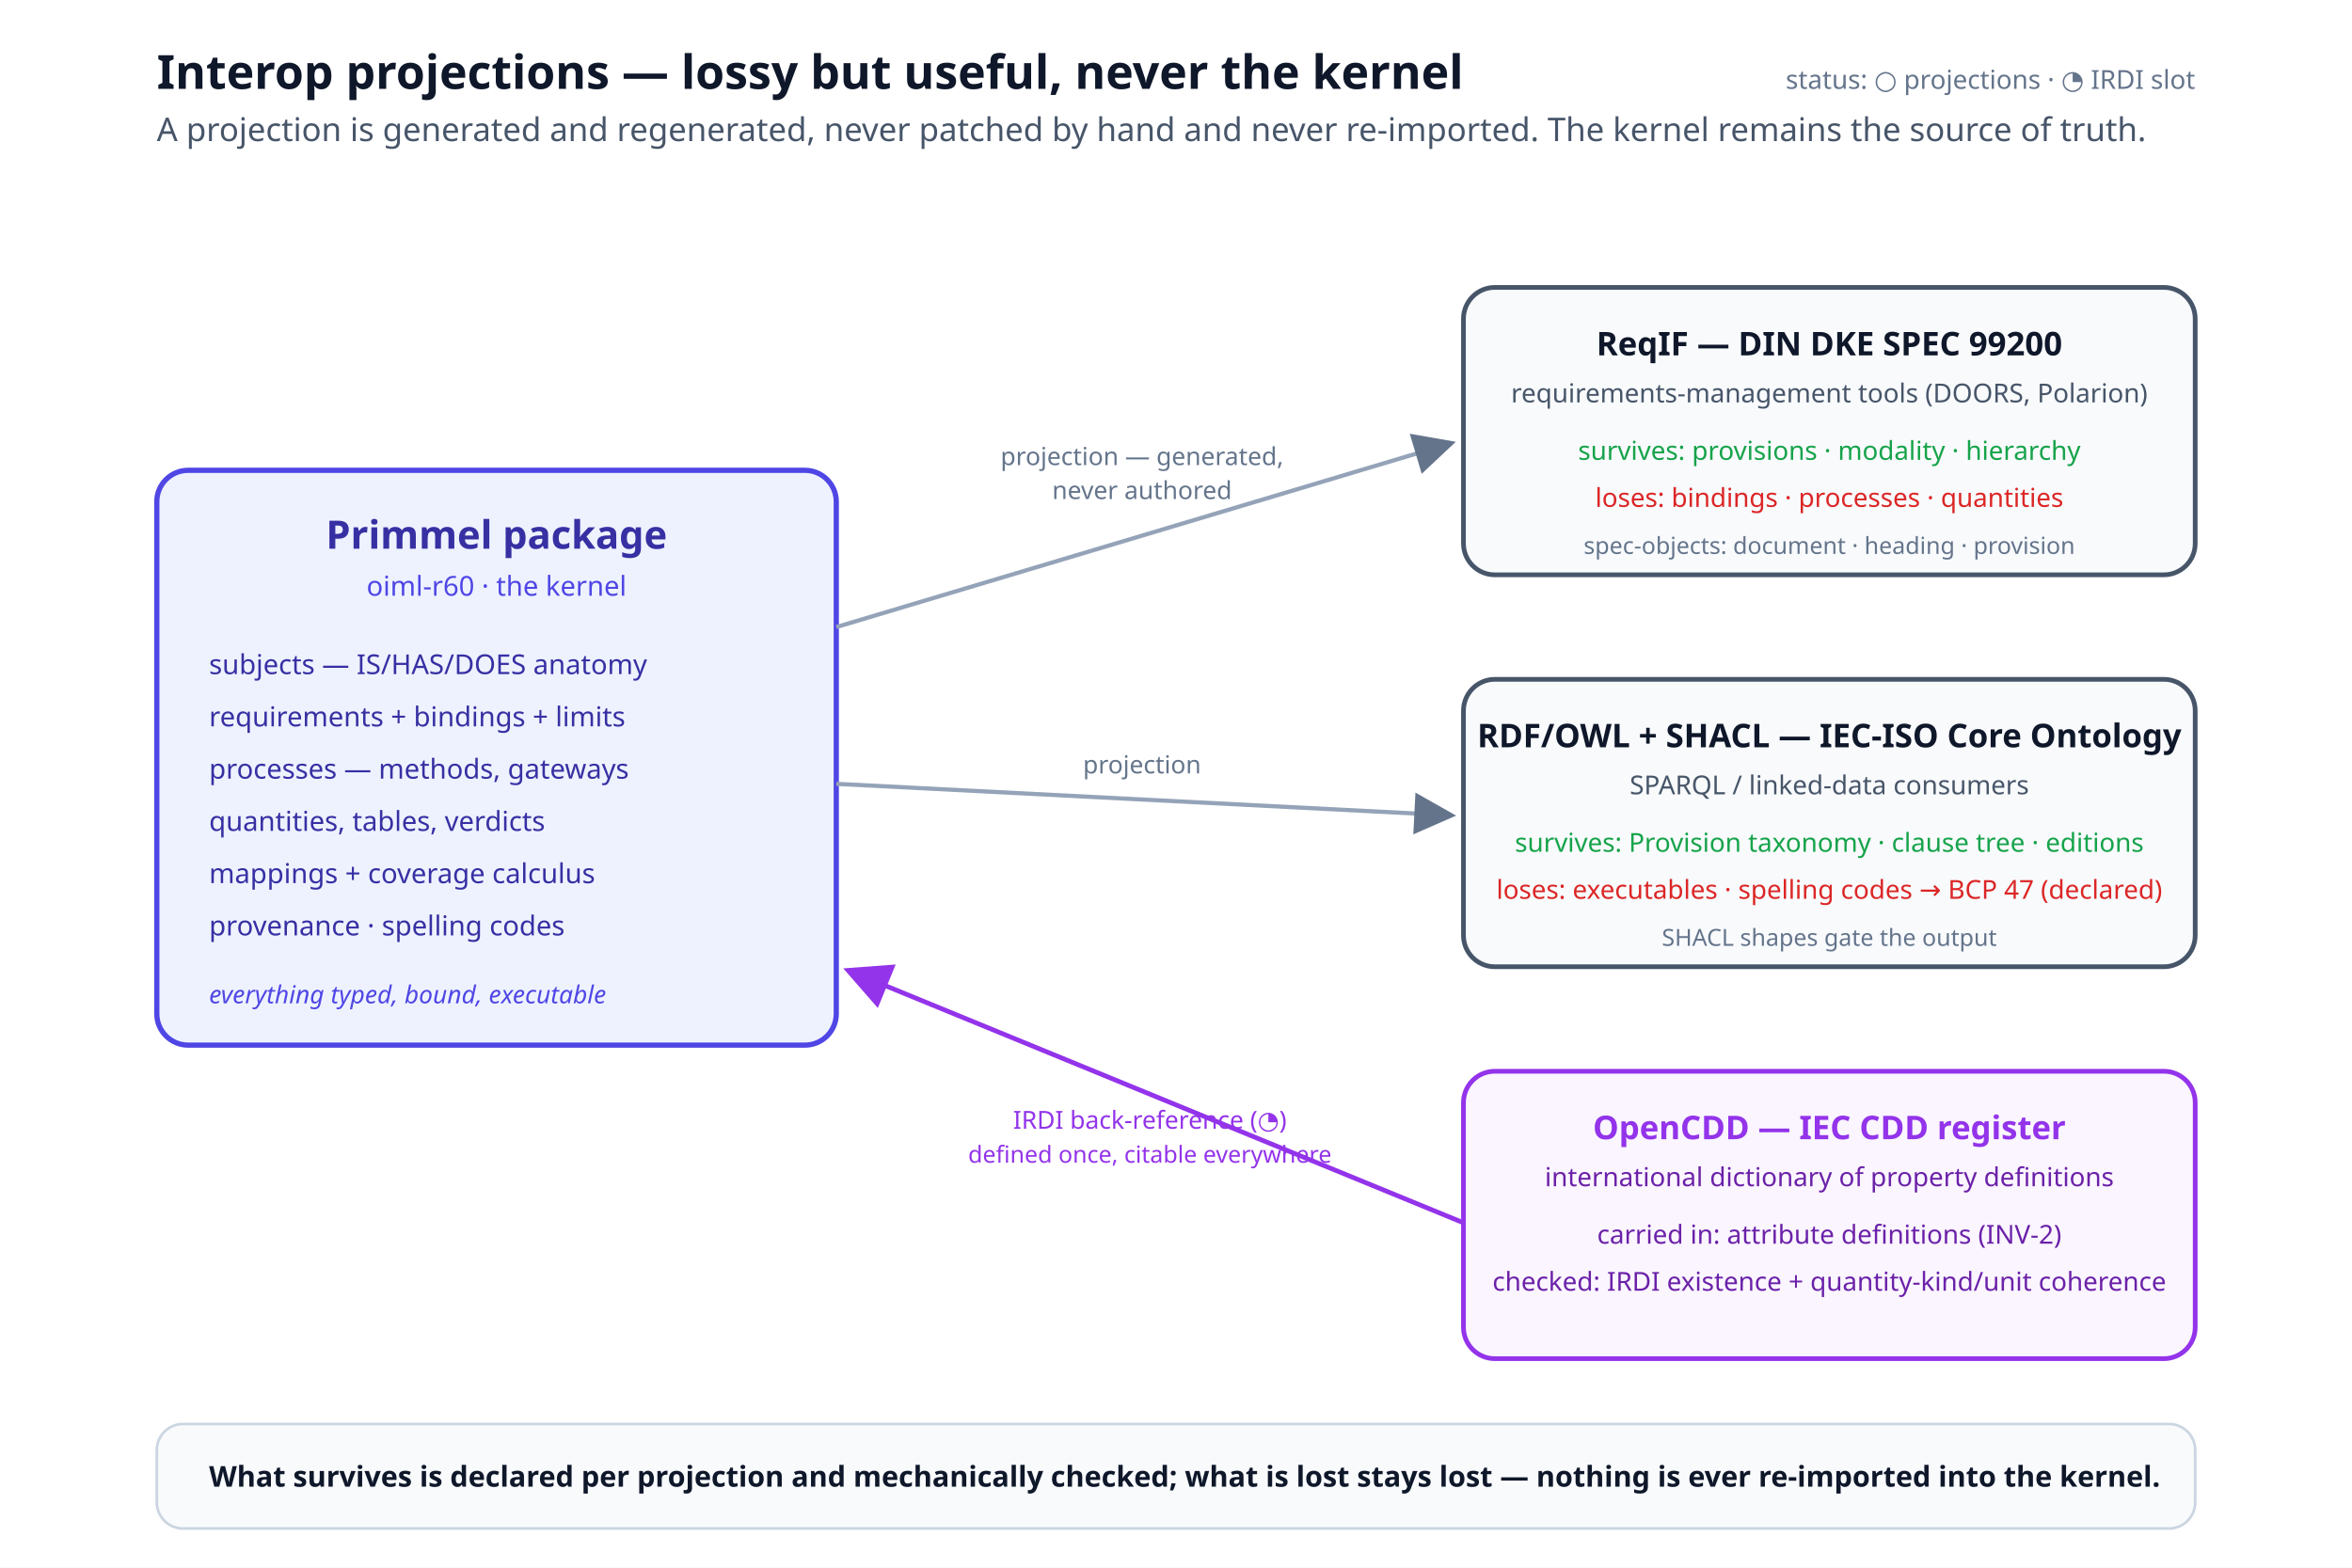
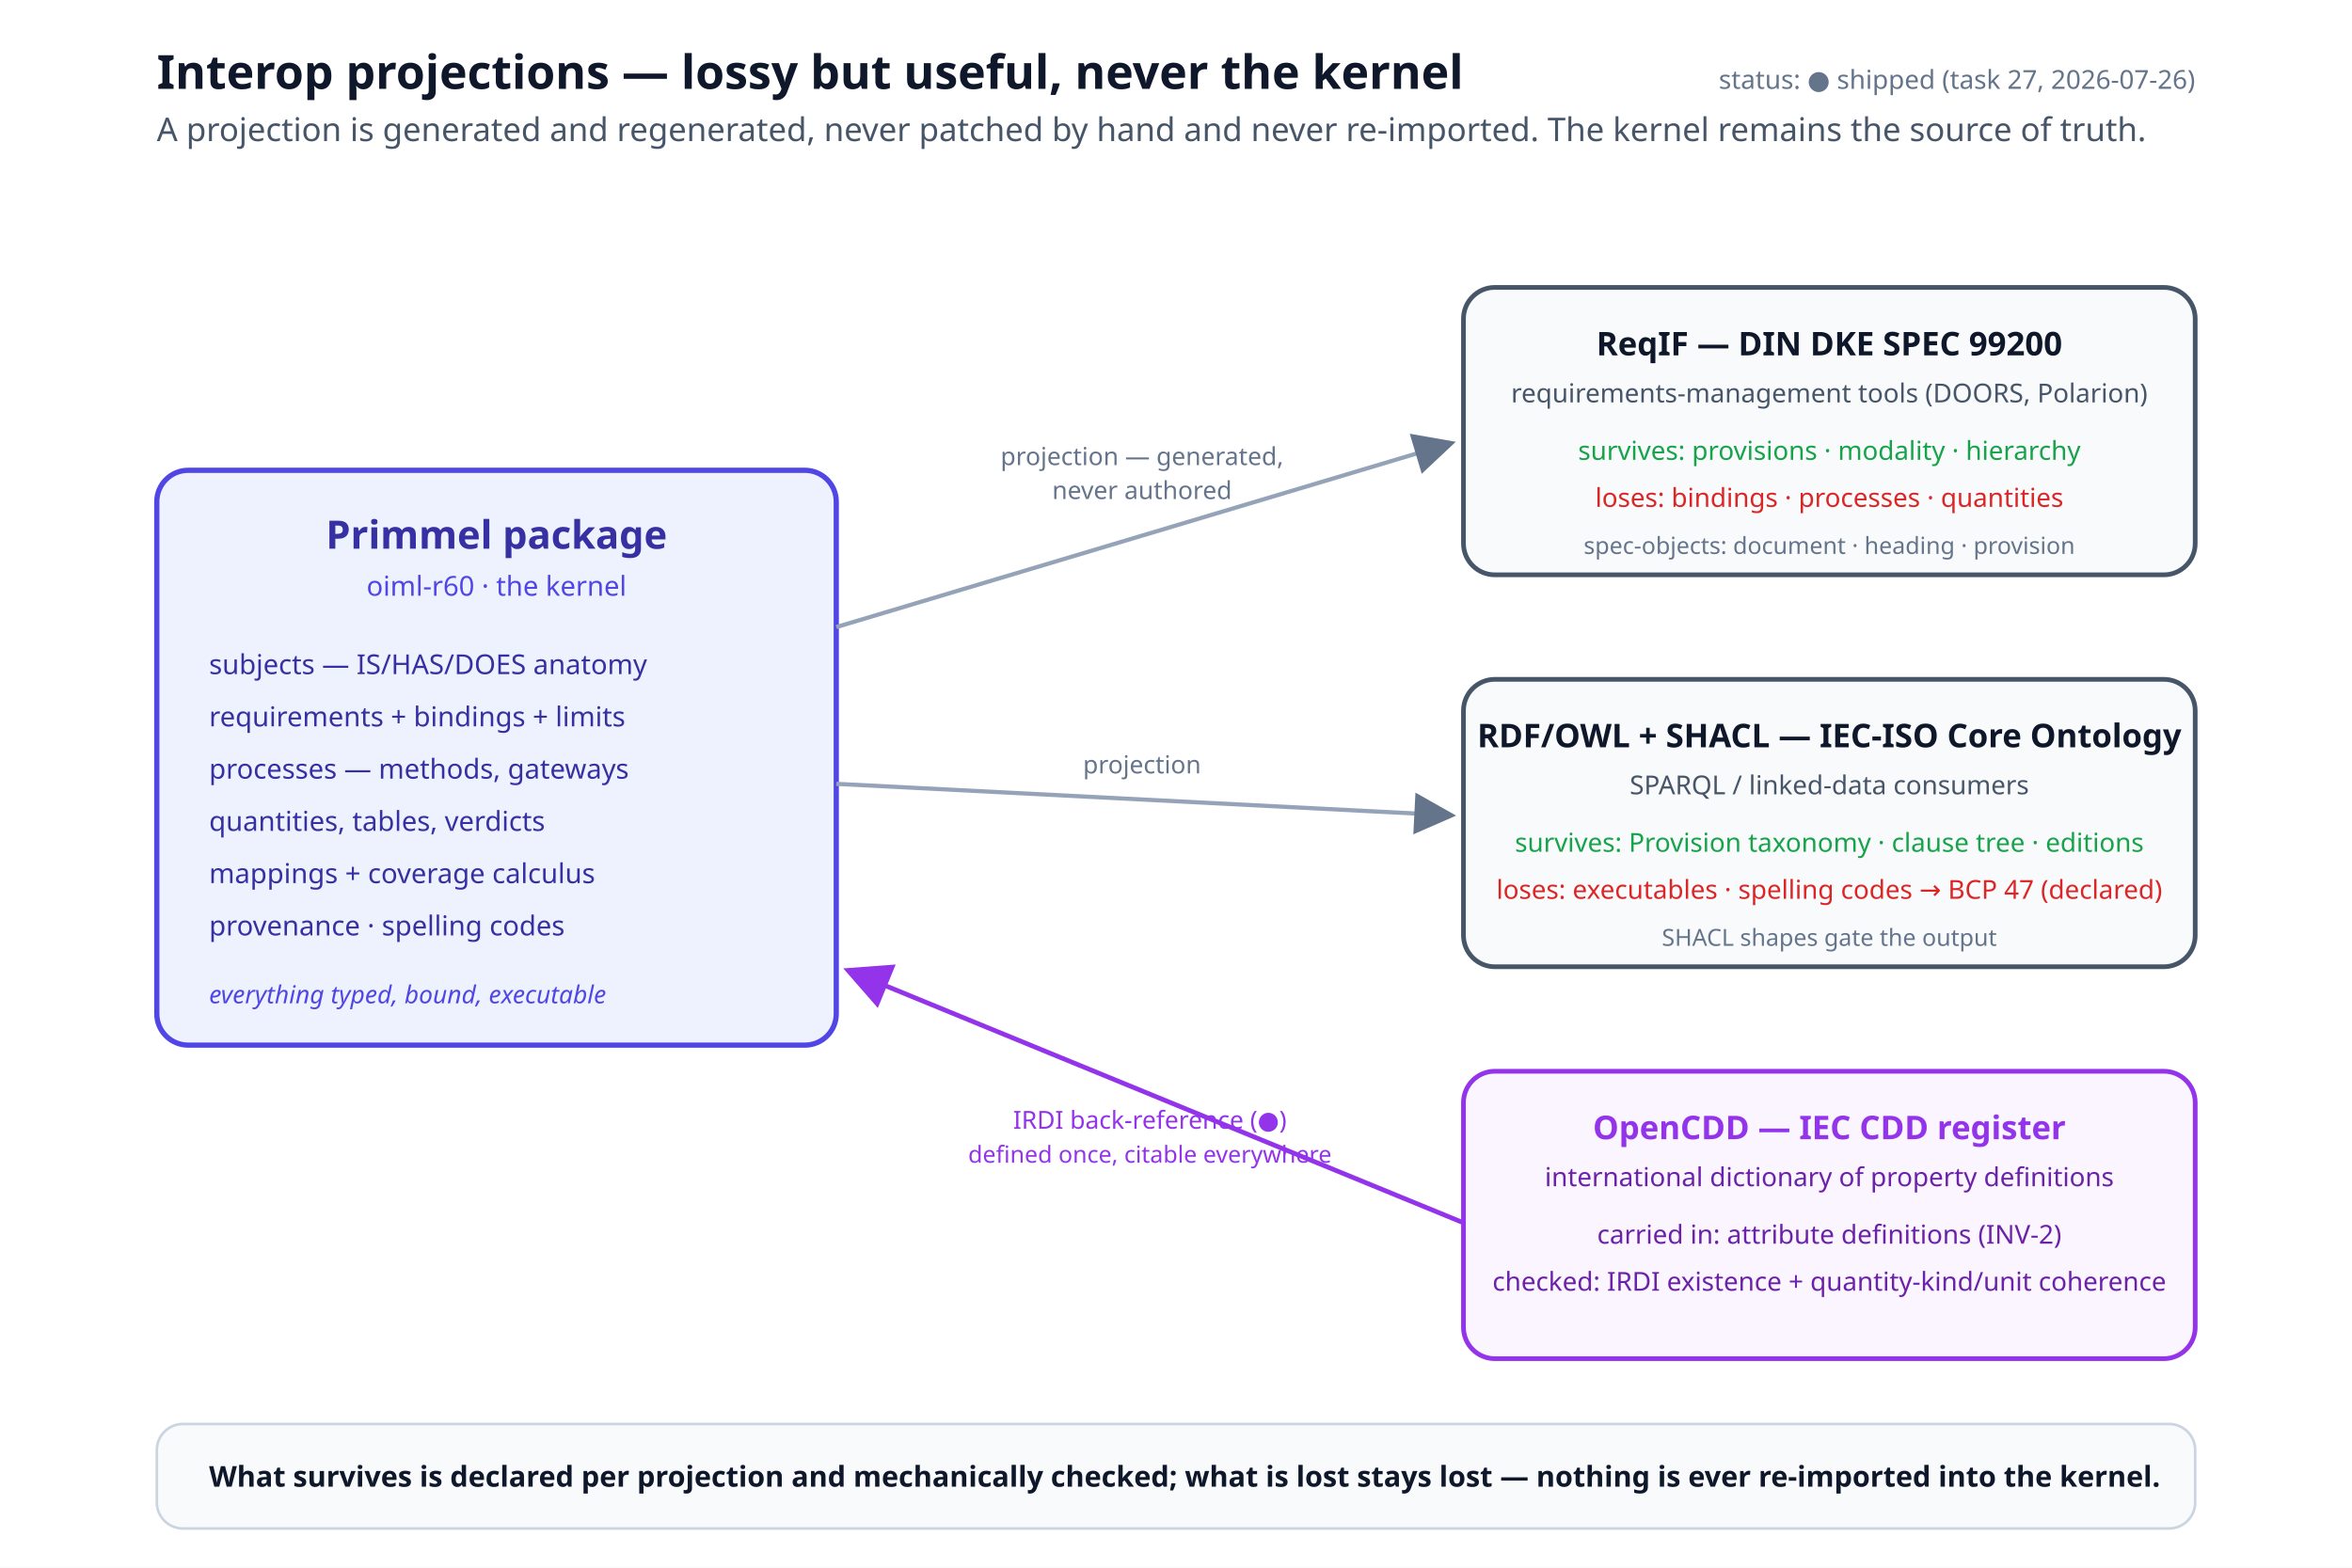
<svg xmlns="http://www.w3.org/2000/svg" viewBox="0 0 900 600" font-family="ui-sans-serif, system-ui, sans-serif">
  <rect width="100%" height="100%" fill="#ffffff" />
  <defs>
    <marker id="arr" markerWidth="10" markerHeight="10" refX="8" refY="5" orient="auto" markerUnits="strokeWidth">
      <path d="M0,0 L10,5 L0,10 z" fill="#64748b" />
    </marker>
    <marker id="arrv" markerWidth="10" markerHeight="10" refX="8" refY="5" orient="auto" markerUnits="strokeWidth">
      <path d="M0,0 L10,5 L0,10 z" fill="#9333ea" />
    </marker>
  </defs>
  <text x="60" y="34" font-size="18" font-weight="700" fill="#0f172a">Interop projections — lossy but useful, never the kernel</text>
  <text x="60" y="54" font-size="12.5" fill="#475569">A projection is generated and regenerated, never patched by hand and never re-imported. The kernel remains the source of truth.</text>
-   <text x="840" y="34" font-size="10" fill="#64748b" text-anchor="end">status: ○ projections · ◔ IRDI slot</text>
+   <text x="840" y="34" font-size="10" fill="#64748b" text-anchor="end">status: ● shipped (task 27, 2026-07-26)</text>
  <rect x="60" y="180" width="260" height="220" rx="12" fill="#eef2ff" stroke="#4f46e5" stroke-width="2" />
  <text x="190" y="210" font-size="15" font-weight="700" fill="#3730a3" text-anchor="middle">Primmel package</text>
  <text x="190" y="228" font-size="10.5" fill="#4f46e5" text-anchor="middle">oiml-r60 · the kernel</text>
  <g font-size="10.5" fill="#3730a3">
    <text x="80" y="258">subjects — IS/HAS/DOES anatomy</text>
    <text x="80" y="278">requirements + bindings + limits</text>
    <text x="80" y="298">processes — methods, gateways</text>
    <text x="80" y="318">quantities, tables, verdicts</text>
    <text x="80" y="338">mappings + coverage calculus</text>
    <text x="80" y="358">provenance · spelling codes</text>
  </g>
  <text x="80" y="384" font-size="9.5" font-style="italic" fill="#4f46e5">everything typed, bound, executable</text>
  <rect x="560" y="110" width="280" height="110" rx="12" fill="#f8fafc" stroke="#475569" stroke-width="1.8" />
  <text x="700" y="136" font-size="12.5" font-weight="700" fill="#0f172a" text-anchor="middle">ReqIF — DIN DKE SPEC 99200</text>
  <text x="700" y="154" font-size="10" fill="#475569" text-anchor="middle">requirements-management tools (DOORS, Polarion)</text>
  <text x="700" y="176" font-size="10" fill="#16a34a" text-anchor="middle">survives: provisions · modality · hierarchy</text>
  <text x="700" y="194" font-size="10" fill="#dc2626" text-anchor="middle">loses: bindings · processes · quantities</text>
  <text x="700" y="212" font-size="9" fill="#64748b" text-anchor="middle">spec-objects: document · heading · provision</text>
  <rect x="560" y="260" width="280" height="110" rx="12" fill="#f8fafc" stroke="#475569" stroke-width="1.8" />
  <text x="700" y="286" font-size="12.5" font-weight="700" fill="#0f172a" text-anchor="middle">RDF/OWL + SHACL — IEC-ISO Core Ontology</text>
  <text x="700" y="304" font-size="10" fill="#475569" text-anchor="middle">SPARQL / linked-data consumers</text>
  <text x="700" y="326" font-size="10" fill="#16a34a" text-anchor="middle">survives: Provision taxonomy · clause tree · editions</text>
  <text x="700" y="344" font-size="10" fill="#dc2626" text-anchor="middle">loses: executables · spelling codes → BCP 47 (declared)</text>
  <text x="700" y="362" font-size="9" fill="#64748b" text-anchor="middle">SHACL shapes gate the output</text>
  <rect x="560" y="410" width="280" height="110" rx="12" fill="#faf5ff" stroke="#9333ea" stroke-width="1.8" />
  <text x="700" y="436" font-size="12.5" font-weight="700" fill="#9333ea" text-anchor="middle">OpenCDD — IEC CDD register</text>
  <text x="700" y="454" font-size="10" fill="#6b21a8" text-anchor="middle">international dictionary of property definitions</text>
  <text x="700" y="476" font-size="10" fill="#6b21a8" text-anchor="middle">carried in: attribute definitions (INV-2)</text>
  <text x="700" y="494" font-size="10" fill="#6b21a8" text-anchor="middle">checked: IRDI existence + quantity-kind/unit coherence</text>
  <line x1="320" y1="240" x2="554" y2="170" stroke="#94a3b8" stroke-width="1.6" fill="none" marker-end="url(#arr)" />
  <line x1="320" y1="300" x2="554" y2="312" stroke="#94a3b8" stroke-width="1.6" fill="none" marker-end="url(#arr)" />
  <g font-size="9.5" fill="#64748b" text-anchor="middle">
    <text x="437" y="178">projection — generated,</text>
    <text x="437" y="191">never authored</text>
    <text x="437" y="296">projection</text>
  </g>
  <line x1="560" y1="468" x2="326" y2="372" stroke="#9333ea" stroke-width="1.8" fill="none" marker-end="url(#arrv)" />
-   <text x="440" y="432" font-size="9.5" fill="#9333ea" text-anchor="middle">IRDI back-reference (◔)</text>
+   <text x="440" y="432" font-size="9.5" fill="#9333ea" text-anchor="middle">IRDI back-reference (●)</text>
  <text x="440" y="445" font-size="9" fill="#9333ea" text-anchor="middle">defined once, citable everywhere</text>
  <rect x="60" y="545" width="780" height="40" rx="10" fill="#f8fafc" stroke="#cbd5e1" stroke-width="1" />
  <text x="80" y="569" font-size="11" font-weight="600" fill="#0f172a">What survives is declared per projection and mechanically checked; what is lost stays lost — nothing is ever re-imported into the kernel.</text>
</svg>
